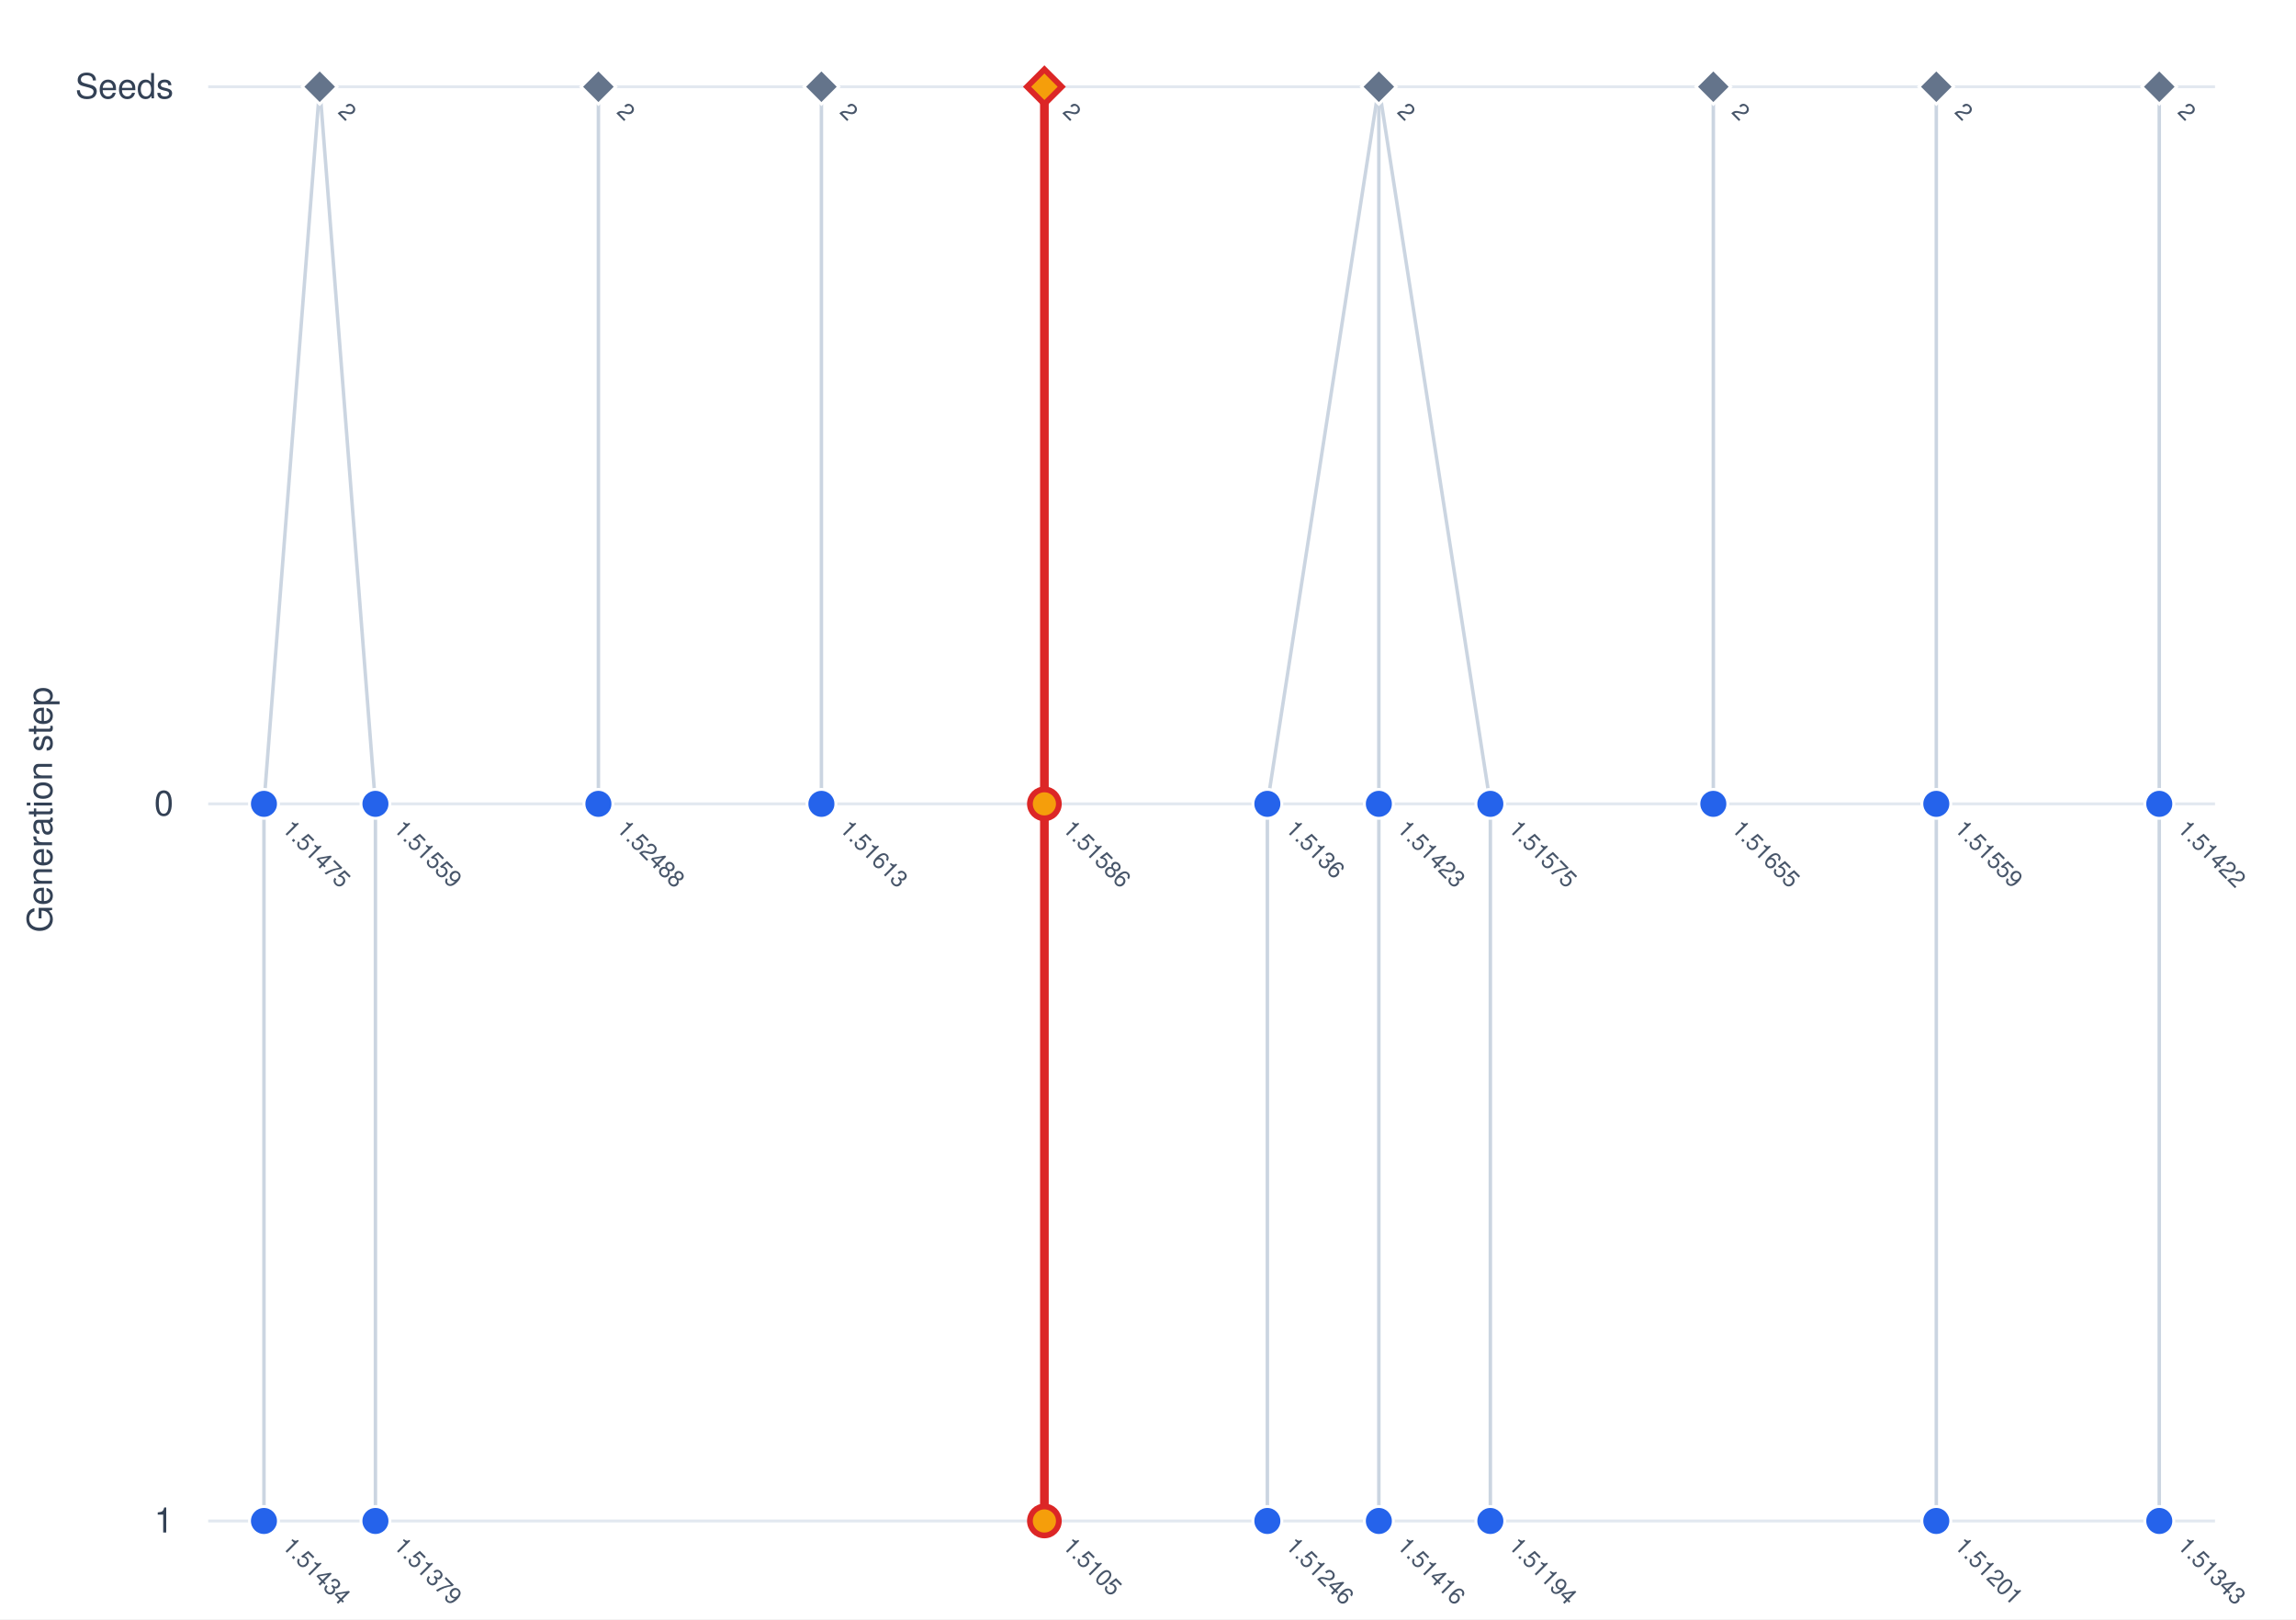
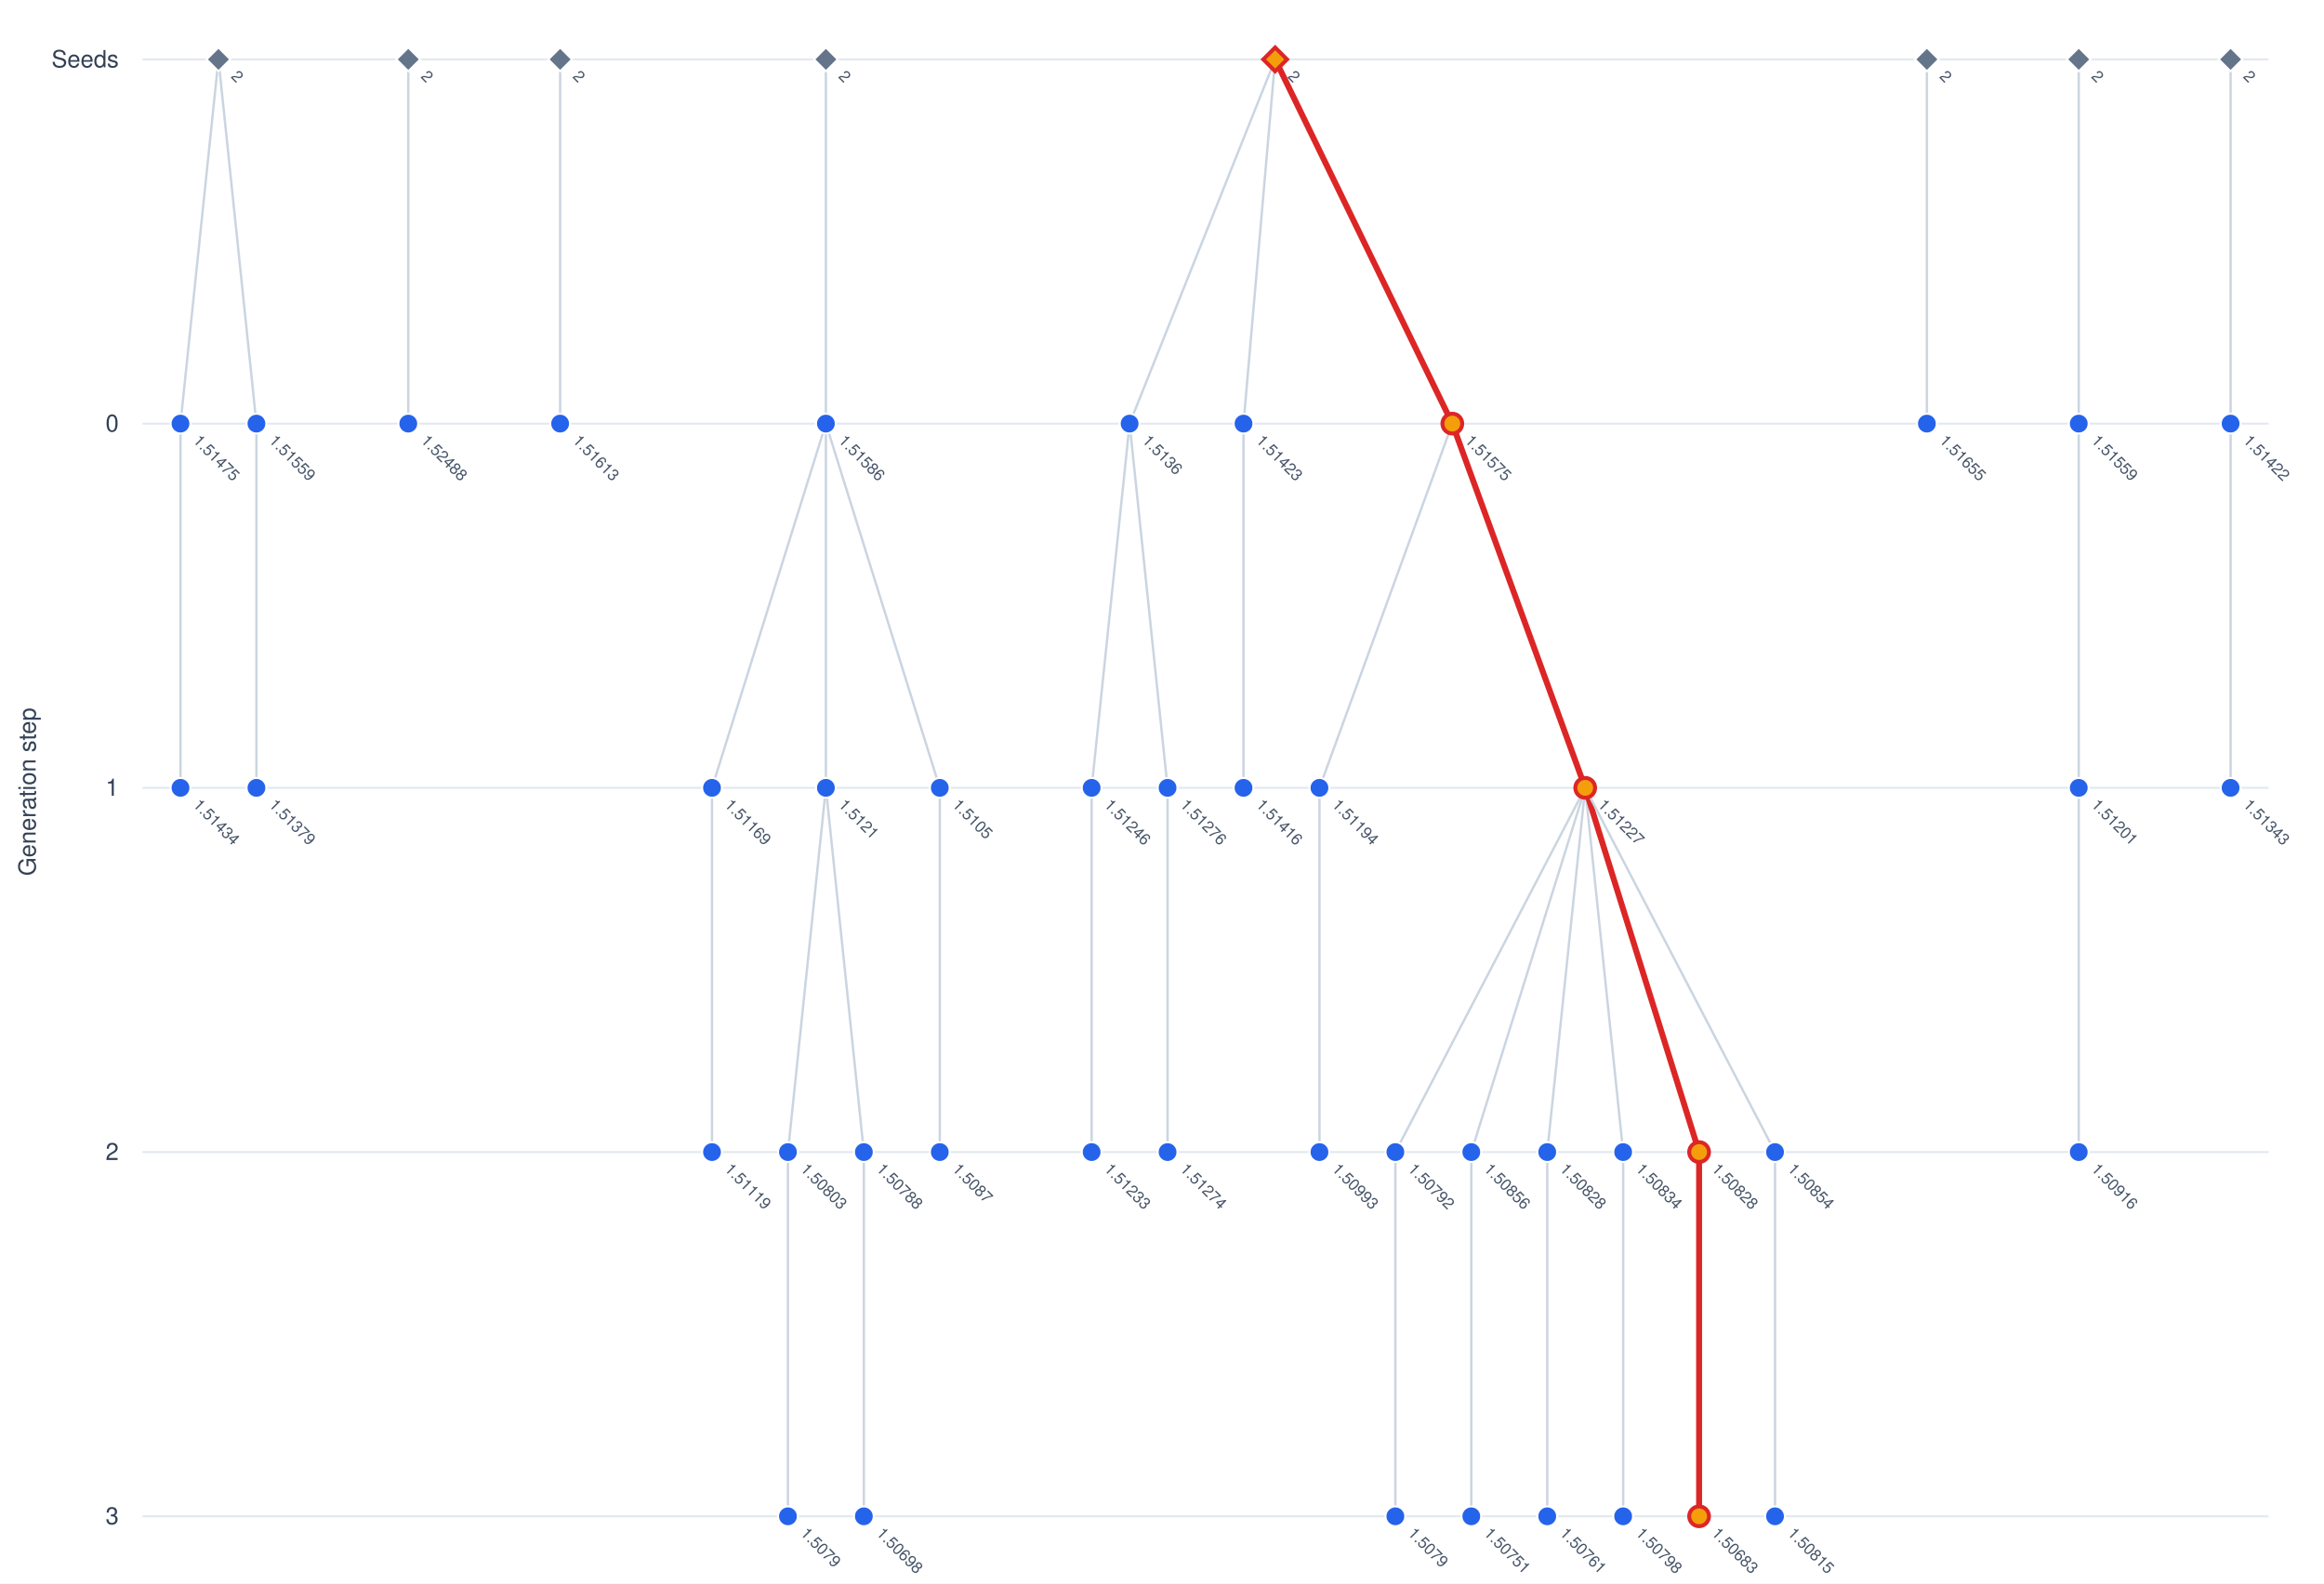
- <svg xmlns="http://www.w3.org/2000/svg" width="794" height="560" viewBox="0 0 794 560">
+ <svg xmlns="http://www.w3.org/2000/svg" width="1174" height="800" viewBox="0 0 1174 800">
  <rect width="100%" height="100%" fill="white" />
  <g font-family="Helvetica,Arial,sans-serif" font-size="12" fill="#334155">
-     <line x1="72" y1="30.00" x2="766" y2="30.00" stroke="#e2e8f0" stroke-width="1" />
+     <line x1="72" y1="30.00" x2="1146" y2="30.00" stroke="#e2e8f0" stroke-width="1" />
    <text x="60" y="34.00" text-anchor="end">Seeds</text>
-     <line x1="72" y1="278.00" x2="766" y2="278.00" stroke="#e2e8f0" stroke-width="1" />
-     <text x="60" y="282.00" text-anchor="end">0</text>
-     <line x1="72" y1="526.00" x2="766" y2="526.00" stroke="#e2e8f0" stroke-width="1" />
-     <text x="60" y="530.00" text-anchor="end">1</text>
-     <line x1="110.56" y1="30.00" x2="91.28" y2="278.00" stroke="#cbd5e1" stroke-width="1.2" />
-     <line x1="110.56" y1="30.00" x2="129.83" y2="278.00" stroke="#cbd5e1" stroke-width="1.2" />
-     <line x1="206.94" y1="30.00" x2="206.94" y2="278.00" stroke="#cbd5e1" stroke-width="1.2" />
-     <line x1="284.06" y1="30.00" x2="284.06" y2="278.00" stroke="#cbd5e1" stroke-width="1.2" />
-     <line x1="361.17" y1="30.00" x2="361.17" y2="278.00" stroke="#dc2626" stroke-width="3" />
-     <line x1="746.72" y1="278.00" x2="746.72" y2="526.00" stroke="#cbd5e1" stroke-width="1.2" />
-     <line x1="91.28" y1="278.00" x2="91.28" y2="526.00" stroke="#cbd5e1" stroke-width="1.2" />
-     <line x1="476.83" y1="30.00" x2="438.28" y2="278.00" stroke="#cbd5e1" stroke-width="1.2" />
-     <line x1="476.83" y1="30.00" x2="476.83" y2="278.00" stroke="#cbd5e1" stroke-width="1.2" />
-     <line x1="476.83" y1="30.00" x2="515.39" y2="278.00" stroke="#cbd5e1" stroke-width="1.2" />
-     <line x1="592.50" y1="30.00" x2="592.50" y2="278.00" stroke="#cbd5e1" stroke-width="1.2" />
-     <line x1="669.61" y1="30.00" x2="669.61" y2="278.00" stroke="#cbd5e1" stroke-width="1.2" />
-     <line x1="438.28" y1="278.00" x2="438.28" y2="526.00" stroke="#cbd5e1" stroke-width="1.2" />
-     <line x1="669.61" y1="278.00" x2="669.61" y2="526.00" stroke="#cbd5e1" stroke-width="1.2" />
-     <line x1="129.83" y1="278.00" x2="129.83" y2="526.00" stroke="#cbd5e1" stroke-width="1.2" />
-     <line x1="476.83" y1="278.00" x2="476.83" y2="526.00" stroke="#cbd5e1" stroke-width="1.2" />
-     <line x1="746.72" y1="30.00" x2="746.72" y2="278.00" stroke="#cbd5e1" stroke-width="1.2" />
-     <line x1="361.17" y1="278.00" x2="361.17" y2="526.00" stroke="#dc2626" stroke-width="3" />
-     <line x1="515.39" y1="278.00" x2="515.39" y2="526.00" stroke="#cbd5e1" stroke-width="1.2" />
-     <circle cx="438.28" cy="526.00" r="5" fill="#2563eb" stroke="white" stroke-width="1" />
-     <text x="444.28" y="535.00" font-size="8" fill="#475569" transform="rotate(45 444.28 535.00)">1.51246</text>
-     <circle cx="592.50" cy="278.00" r="5" fill="#2563eb" stroke="white" stroke-width="1" />
-     <text x="598.50" y="287.00" font-size="8" fill="#475569" transform="rotate(45 598.50 287.00)">1.51655</text>
-     <circle cx="206.94" cy="278.00" r="5" fill="#2563eb" stroke="white" stroke-width="1" />
-     <text x="212.94" y="287.00" font-size="8" fill="#475569" transform="rotate(45 212.94 287.00)">1.52488</text>
-     <polygon points="110.56,24.00 116.56,30.00 110.56,36.00 104.56,30.00" fill="#64748b" stroke="white" stroke-width="1" />
-     <text x="116.56" y="39.00" font-size="8" fill="#475569" transform="rotate(45 116.56 39.00)">2</text>
-     <circle cx="669.61" cy="526.00" r="5" fill="#2563eb" stroke="white" stroke-width="1" />
-     <text x="675.61" y="535.00" font-size="8" fill="#475569" transform="rotate(45 675.61 535.00)">1.51201</text>
-     <circle cx="91.28" cy="526.00" r="5" fill="#2563eb" stroke="white" stroke-width="1" />
-     <text x="97.28" y="535.00" font-size="8" fill="#475569" transform="rotate(45 97.28 535.00)">1.51434</text>
-     <polygon points="206.94,24.00 212.94,30.00 206.94,36.00 200.94,30.00" fill="#64748b" stroke="white" stroke-width="1" />
-     <text x="212.94" y="39.00" font-size="8" fill="#475569" transform="rotate(45 212.94 39.00)">2</text>
-     <circle cx="515.39" cy="526.00" r="5" fill="#2563eb" stroke="white" stroke-width="1" />
-     <text x="521.39" y="535.00" font-size="8" fill="#475569" transform="rotate(45 521.39 535.00)">1.51194</text>
-     <polygon points="284.06,24.00 290.06,30.00 284.06,36.00 278.06,30.00" fill="#64748b" stroke="white" stroke-width="1" />
-     <text x="290.06" y="39.00" font-size="8" fill="#475569" transform="rotate(45 290.06 39.00)">2</text>
-     <polygon points="361.17,24.00 367.17,30.00 361.17,36.00 355.17,30.00" fill="#f59e0b" stroke="#dc2626" stroke-width="2" />
-     <text x="367.17" y="39.00" font-size="8" fill="#475569" transform="rotate(45 367.17 39.00)">2</text>
-     <circle cx="746.72" cy="278.00" r="5" fill="#2563eb" stroke="white" stroke-width="1" />
-     <text x="752.72" y="287.00" font-size="8" fill="#475569" transform="rotate(45 752.72 287.00)">1.51422</text>
-     <circle cx="91.28" cy="278.00" r="5" fill="#2563eb" stroke="white" stroke-width="1" />
-     <text x="97.28" y="287.00" font-size="8" fill="#475569" transform="rotate(45 97.28 287.00)">1.51475</text>
-     <circle cx="476.83" cy="526.00" r="5" fill="#2563eb" stroke="white" stroke-width="1" />
-     <text x="482.83" y="535.00" font-size="8" fill="#475569" transform="rotate(45 482.83 535.00)">1.51416</text>
-     <polygon points="476.83,24.00 482.83,30.00 476.83,36.00 470.83,30.00" fill="#64748b" stroke="white" stroke-width="1" />
-     <text x="482.83" y="39.00" font-size="8" fill="#475569" transform="rotate(45 482.83 39.00)">2</text>
-     <polygon points="592.50,24.00 598.50,30.00 592.50,36.00 586.50,30.00" fill="#64748b" stroke="white" stroke-width="1" />
-     <text x="598.50" y="39.00" font-size="8" fill="#475569" transform="rotate(45 598.50 39.00)">2</text>
-     <polygon points="669.61,24.00 675.61,30.00 669.61,36.00 663.61,30.00" fill="#64748b" stroke="white" stroke-width="1" />
-     <text x="675.61" y="39.00" font-size="8" fill="#475569" transform="rotate(45 675.61 39.00)">2</text>
-     <circle cx="438.28" cy="278.00" r="5" fill="#2563eb" stroke="white" stroke-width="1" />
-     <text x="444.28" y="287.00" font-size="8" fill="#475569" transform="rotate(45 444.28 287.00)">1.5136</text>
-     <circle cx="669.61" cy="278.00" r="5" fill="#2563eb" stroke="white" stroke-width="1" />
-     <text x="675.61" y="287.00" font-size="8" fill="#475569" transform="rotate(45 675.61 287.00)">1.51559</text>
-     <circle cx="129.83" cy="278.00" r="5" fill="#2563eb" stroke="white" stroke-width="1" />
-     <text x="135.83" y="287.00" font-size="8" fill="#475569" transform="rotate(45 135.83 287.00)">1.51559</text>
-     <circle cx="129.83" cy="526.00" r="5" fill="#2563eb" stroke="white" stroke-width="1" />
-     <text x="135.83" y="535.00" font-size="8" fill="#475569" transform="rotate(45 135.83 535.00)">1.51379</text>
-     <circle cx="476.83" cy="278.00" r="5" fill="#2563eb" stroke="white" stroke-width="1" />
-     <text x="482.83" y="287.00" font-size="8" fill="#475569" transform="rotate(45 482.83 287.00)">1.51423</text>
-     <polygon points="746.72,24.00 752.72,30.00 746.72,36.00 740.72,30.00" fill="#64748b" stroke="white" stroke-width="1" />
-     <text x="752.72" y="39.00" font-size="8" fill="#475569" transform="rotate(45 752.72 39.00)">2</text>
-     <circle cx="746.72" cy="526.00" r="5" fill="#2563eb" stroke="white" stroke-width="1" />
-     <text x="752.72" y="535.00" font-size="8" fill="#475569" transform="rotate(45 752.72 535.00)">1.51343</text>
-     <circle cx="284.06" cy="278.00" r="5" fill="#2563eb" stroke="white" stroke-width="1" />
-     <text x="290.06" y="287.00" font-size="8" fill="#475569" transform="rotate(45 290.06 287.00)">1.51613</text>
-     <circle cx="361.17" cy="278.00" r="5" fill="#f59e0b" stroke="#dc2626" stroke-width="2" />
-     <text x="367.17" y="287.00" font-size="8" fill="#475569" transform="rotate(45 367.17 287.00)">1.51586</text>
-     <circle cx="515.39" cy="278.00" r="5" fill="#2563eb" stroke="white" stroke-width="1" />
-     <text x="521.39" y="287.00" font-size="8" fill="#475569" transform="rotate(45 521.39 287.00)">1.51575</text>
-     <circle cx="361.17" cy="526.00" r="5" fill="#f59e0b" stroke="#dc2626" stroke-width="2" />
-     <text x="367.17" y="535.00" font-size="8" fill="#475569" transform="rotate(45 367.17 535.00)">1.5105</text>
-     <text x="18" y="280.00" text-anchor="middle" transform="rotate(-90 18 280.00)">Generation step</text>
+     <line x1="72" y1="214.00" x2="1146" y2="214.00" stroke="#e2e8f0" stroke-width="1" />
+     <text x="60" y="218.00" text-anchor="end">0</text>
+     <line x1="72" y1="398.00" x2="1146" y2="398.00" stroke="#e2e8f0" stroke-width="1" />
+     <text x="60" y="402.00" text-anchor="end">1</text>
+     <line x1="72" y1="582.00" x2="1146" y2="582.00" stroke="#e2e8f0" stroke-width="1" />
+     <text x="60" y="586.00" text-anchor="end">2</text>
+     <line x1="72" y1="766.00" x2="1146" y2="766.00" stroke="#e2e8f0" stroke-width="1" />
+     <text x="60" y="770.00" text-anchor="end">3</text>
+     <line x1="551.46" y1="398.00" x2="551.46" y2="582.00" stroke="#cbd5e1" stroke-width="1.2" />
+     <line x1="704.89" y1="582.00" x2="704.89" y2="766.00" stroke="#cbd5e1" stroke-width="1.2" />
+     <line x1="110.36" y1="30.00" x2="91.18" y2="214.00" stroke="#cbd5e1" stroke-width="1.2" />
+     <line x1="110.36" y1="30.00" x2="129.54" y2="214.00" stroke="#cbd5e1" stroke-width="1.2" />
+     <line x1="1050.11" y1="398.00" x2="1050.11" y2="582.00" stroke="#cbd5e1" stroke-width="1.2" />
+     <line x1="743.25" y1="582.00" x2="743.25" y2="766.00" stroke="#cbd5e1" stroke-width="1.2" />
+     <line x1="781.61" y1="582.00" x2="781.61" y2="766.00" stroke="#cbd5e1" stroke-width="1.2" />
+     <line x1="206.25" y1="30.00" x2="206.25" y2="214.00" stroke="#cbd5e1" stroke-width="1.2" />
+     <line x1="666.54" y1="398.00" x2="666.54" y2="582.00" stroke="#cbd5e1" stroke-width="1.2" />
+     <line x1="819.96" y1="582.00" x2="819.96" y2="766.00" stroke="#cbd5e1" stroke-width="1.2" />
+     <line x1="282.96" y1="30.00" x2="282.96" y2="214.00" stroke="#cbd5e1" stroke-width="1.2" />
+     <line x1="589.82" y1="398.00" x2="589.82" y2="582.00" stroke="#cbd5e1" stroke-width="1.2" />
+     <line x1="417.21" y1="30.00" x2="417.21" y2="214.00" stroke="#cbd5e1" stroke-width="1.2" />
+     <line x1="1126.82" y1="214.00" x2="1126.82" y2="398.00" stroke="#cbd5e1" stroke-width="1.2" />
+     <line x1="91.18" y1="214.00" x2="91.18" y2="398.00" stroke="#cbd5e1" stroke-width="1.2" />
+     <line x1="359.68" y1="398.00" x2="359.68" y2="582.00" stroke="#cbd5e1" stroke-width="1.2" />
+     <line x1="644.16" y1="30.00" x2="570.64" y2="214.00" stroke="#cbd5e1" stroke-width="1.2" />
+     <line x1="644.16" y1="30.00" x2="628.18" y2="214.00" stroke="#cbd5e1" stroke-width="1.2" />
+     <line x1="644.16" y1="30.00" x2="733.66" y2="214.00" stroke="#dc2626" stroke-width="3" />
+     <line x1="973.39" y1="30.00" x2="973.39" y2="214.00" stroke="#cbd5e1" stroke-width="1.2" />
+     <line x1="398.04" y1="582.00" x2="398.04" y2="766.00" stroke="#cbd5e1" stroke-width="1.2" />
+     <line x1="1050.11" y1="30.00" x2="1050.11" y2="214.00" stroke="#cbd5e1" stroke-width="1.2" />
+     <line x1="858.32" y1="582.00" x2="858.32" y2="766.00" stroke="#dc2626" stroke-width="3" />
+     <line x1="436.39" y1="582.00" x2="436.39" y2="766.00" stroke="#cbd5e1" stroke-width="1.2" />
+     <line x1="570.64" y1="214.00" x2="551.46" y2="398.00" stroke="#cbd5e1" stroke-width="1.2" />
+     <line x1="570.64" y1="214.00" x2="589.82" y2="398.00" stroke="#cbd5e1" stroke-width="1.2" />
+     <line x1="896.68" y1="582.00" x2="896.68" y2="766.00" stroke="#cbd5e1" stroke-width="1.2" />
+     <line x1="1050.11" y1="214.00" x2="1050.11" y2="398.00" stroke="#cbd5e1" stroke-width="1.2" />
+     <line x1="800.79" y1="398.00" x2="704.89" y2="582.00" stroke="#cbd5e1" stroke-width="1.2" />
+     <line x1="800.79" y1="398.00" x2="743.25" y2="582.00" stroke="#cbd5e1" stroke-width="1.2" />
+     <line x1="800.79" y1="398.00" x2="781.61" y2="582.00" stroke="#cbd5e1" stroke-width="1.2" />
+     <line x1="800.79" y1="398.00" x2="819.96" y2="582.00" stroke="#cbd5e1" stroke-width="1.2" />
+     <line x1="800.79" y1="398.00" x2="858.32" y2="582.00" stroke="#dc2626" stroke-width="3" />
+     <line x1="800.79" y1="398.00" x2="896.68" y2="582.00" stroke="#cbd5e1" stroke-width="1.2" />
+     <line x1="129.54" y1="214.00" x2="129.54" y2="398.00" stroke="#cbd5e1" stroke-width="1.2" />
+     <line x1="628.18" y1="214.00" x2="628.18" y2="398.00" stroke="#cbd5e1" stroke-width="1.2" />
+     <line x1="1126.82" y1="30.00" x2="1126.82" y2="214.00" stroke="#cbd5e1" stroke-width="1.2" />
+     <line x1="417.21" y1="398.00" x2="398.04" y2="582.00" stroke="#cbd5e1" stroke-width="1.2" />
+     <line x1="417.21" y1="398.00" x2="436.39" y2="582.00" stroke="#cbd5e1" stroke-width="1.2" />
+     <line x1="417.21" y1="214.00" x2="359.68" y2="398.00" stroke="#cbd5e1" stroke-width="1.2" />
+     <line x1="417.21" y1="214.00" x2="417.21" y2="398.00" stroke="#cbd5e1" stroke-width="1.2" />
+     <line x1="417.21" y1="214.00" x2="474.75" y2="398.00" stroke="#cbd5e1" stroke-width="1.2" />
+     <line x1="733.66" y1="214.00" x2="666.54" y2="398.00" stroke="#cbd5e1" stroke-width="1.2" />
+     <line x1="733.66" y1="214.00" x2="800.79" y2="398.00" stroke="#dc2626" stroke-width="3" />
+     <line x1="474.75" y1="398.00" x2="474.75" y2="582.00" stroke="#cbd5e1" stroke-width="1.2" />
+     <circle cx="896.68" cy="766.00" r="5" fill="#2563eb" stroke="white" stroke-width="1" />
+     <text x="902.68" y="775.00" font-size="8" fill="#475569" transform="rotate(45 902.68 775.00)">1.50815</text>
+     <circle cx="551.46" cy="398.00" r="5" fill="#2563eb" stroke="white" stroke-width="1" />
+     <text x="557.46" y="407.00" font-size="8" fill="#475569" transform="rotate(45 557.46 407.00)">1.51246</text>
+     <circle cx="973.39" cy="214.00" r="5" fill="#2563eb" stroke="white" stroke-width="1" />
+     <text x="979.39" y="223.00" font-size="8" fill="#475569" transform="rotate(45 979.39 223.00)">1.51655</text>
+     <circle cx="743.25" cy="766.00" r="5" fill="#2563eb" stroke="white" stroke-width="1" />
+     <text x="749.25" y="775.00" font-size="8" fill="#475569" transform="rotate(45 749.25 775.00)">1.50751</text>
+     <circle cx="206.25" cy="214.00" r="5" fill="#2563eb" stroke="white" stroke-width="1" />
+     <text x="212.25" y="223.00" font-size="8" fill="#475569" transform="rotate(45 212.25 223.00)">1.52488</text>
+     <circle cx="589.82" cy="582.00" r="5" fill="#2563eb" stroke="white" stroke-width="1" />
+     <text x="595.82" y="591.00" font-size="8" fill="#475569" transform="rotate(45 595.82 591.00)">1.51274</text>
+     <circle cx="704.89" cy="582.00" r="5" fill="#2563eb" stroke="white" stroke-width="1" />
+     <text x="710.89" y="591.00" font-size="8" fill="#475569" transform="rotate(45 710.89 591.00)">1.50792</text>
+     <circle cx="704.89" cy="766.00" r="5" fill="#2563eb" stroke="white" stroke-width="1" />
+     <text x="710.89" y="775.00" font-size="8" fill="#475569" transform="rotate(45 710.89 775.00)">1.5079</text>
+     <polygon points="110.36,24.00 116.36,30.00 110.36,36.00 104.36,30.00" fill="#64748b" stroke="white" stroke-width="1" />
+     <text x="116.36" y="39.00" font-size="8" fill="#475569" transform="rotate(45 116.36 39.00)">2</text>
+     <circle cx="1050.11" cy="398.00" r="5" fill="#2563eb" stroke="white" stroke-width="1" />
+     <text x="1056.11" y="407.00" font-size="8" fill="#475569" transform="rotate(45 1056.11 407.00)">1.51201</text>
+     <circle cx="743.25" cy="582.00" r="5" fill="#2563eb" stroke="white" stroke-width="1" />
+     <text x="749.25" y="591.00" font-size="8" fill="#475569" transform="rotate(45 749.25 591.00)">1.50856</text>
+     <circle cx="781.61" cy="582.00" r="5" fill="#2563eb" stroke="white" stroke-width="1" />
+     <text x="787.61" y="591.00" font-size="8" fill="#475569" transform="rotate(45 787.61 591.00)">1.50828</text>
+     <circle cx="91.18" cy="398.00" r="5" fill="#2563eb" stroke="white" stroke-width="1" />
+     <text x="97.18" y="407.00" font-size="8" fill="#475569" transform="rotate(45 97.18 407.00)">1.51434</text>
+     <polygon points="206.25,24.00 212.25,30.00 206.25,36.00 200.25,30.00" fill="#64748b" stroke="white" stroke-width="1" />
+     <text x="212.25" y="39.00" font-size="8" fill="#475569" transform="rotate(45 212.25 39.00)">2</text>
+     <circle cx="666.54" cy="398.00" r="5" fill="#2563eb" stroke="white" stroke-width="1" />
+     <text x="672.54" y="407.00" font-size="8" fill="#475569" transform="rotate(45 672.54 407.00)">1.51194</text>
+     <circle cx="666.54" cy="582.00" r="5" fill="#2563eb" stroke="white" stroke-width="1" />
+     <text x="672.54" y="591.00" font-size="8" fill="#475569" transform="rotate(45 672.54 591.00)">1.50993</text>
+     <circle cx="819.96" cy="582.00" r="5" fill="#2563eb" stroke="white" stroke-width="1" />
+     <text x="825.96" y="591.00" font-size="8" fill="#475569" transform="rotate(45 825.96 591.00)">1.50834</text>
+     <circle cx="858.32" cy="766.00" r="5" fill="#f59e0b" stroke="#dc2626" stroke-width="2" />
+     <text x="864.32" y="775.00" font-size="8" fill="#475569" transform="rotate(45 864.32 775.00)">1.50683</text>
+     <polygon points="282.96,24.00 288.96,30.00 282.96,36.00 276.96,30.00" fill="#64748b" stroke="white" stroke-width="1" />
+     <text x="288.96" y="39.00" font-size="8" fill="#475569" transform="rotate(45 288.96 39.00)">2</text>
+     <circle cx="589.82" cy="398.00" r="5" fill="#2563eb" stroke="white" stroke-width="1" />
+     <text x="595.82" y="407.00" font-size="8" fill="#475569" transform="rotate(45 595.82 407.00)">1.51276</text>
+     <polygon points="417.21,24.00 423.21,30.00 417.21,36.00 411.21,30.00" fill="#64748b" stroke="white" stroke-width="1" />
+     <text x="423.21" y="39.00" font-size="8" fill="#475569" transform="rotate(45 423.21 39.00)">2</text>
+     <circle cx="436.39" cy="766.00" r="5" fill="#2563eb" stroke="white" stroke-width="1" />
+     <text x="442.39" y="775.00" font-size="8" fill="#475569" transform="rotate(45 442.39 775.00)">1.50698</text>
+     <circle cx="1126.82" cy="214.00" r="5" fill="#2563eb" stroke="white" stroke-width="1" />
+     <text x="1132.82" y="223.00" font-size="8" fill="#475569" transform="rotate(45 1132.82 223.00)">1.51422</text>
+     <circle cx="91.18" cy="214.00" r="5" fill="#2563eb" stroke="white" stroke-width="1" />
+     <text x="97.18" y="223.00" font-size="8" fill="#475569" transform="rotate(45 97.18 223.00)">1.51475</text>
+     <circle cx="628.18" cy="398.00" r="5" fill="#2563eb" stroke="white" stroke-width="1" />
+     <text x="634.18" y="407.00" font-size="8" fill="#475569" transform="rotate(45 634.18 407.00)">1.51416</text>
+     <circle cx="359.68" cy="398.00" r="5" fill="#2563eb" stroke="white" stroke-width="1" />
+     <text x="365.68" y="407.00" font-size="8" fill="#475569" transform="rotate(45 365.68 407.00)">1.51169</text>
+     <circle cx="359.68" cy="582.00" r="5" fill="#2563eb" stroke="white" stroke-width="1" />
+     <text x="365.68" y="591.00" font-size="8" fill="#475569" transform="rotate(45 365.68 591.00)">1.51119</text>
+     <circle cx="474.75" cy="582.00" r="5" fill="#2563eb" stroke="white" stroke-width="1" />
+     <text x="480.75" y="591.00" font-size="8" fill="#475569" transform="rotate(45 480.75 591.00)">1.5087</text>
+     <polygon points="644.16,24.00 650.16,30.00 644.16,36.00 638.16,30.00" fill="#f59e0b" stroke="#dc2626" stroke-width="2" />
+     <text x="650.16" y="39.00" font-size="8" fill="#475569" transform="rotate(45 650.16 39.00)">2</text>
+     <circle cx="1050.11" cy="582.00" r="5" fill="#2563eb" stroke="white" stroke-width="1" />
+     <text x="1056.11" y="591.00" font-size="8" fill="#475569" transform="rotate(45 1056.11 591.00)">1.50916</text>
+     <circle cx="781.61" cy="766.00" r="5" fill="#2563eb" stroke="white" stroke-width="1" />
+     <text x="787.61" y="775.00" font-size="8" fill="#475569" transform="rotate(45 787.61 775.00)">1.50761</text>
+     <polygon points="973.39,24.00 979.39,30.00 973.39,36.00 967.39,30.00" fill="#64748b" stroke="white" stroke-width="1" />
+     <text x="979.39" y="39.00" font-size="8" fill="#475569" transform="rotate(45 979.39 39.00)">2</text>
+     <circle cx="551.46" cy="582.00" r="5" fill="#2563eb" stroke="white" stroke-width="1" />
+     <text x="557.46" y="591.00" font-size="8" fill="#475569" transform="rotate(45 557.46 591.00)">1.51233</text>
+     <circle cx="398.04" cy="582.00" r="5" fill="#2563eb" stroke="white" stroke-width="1" />
+     <text x="404.04" y="591.00" font-size="8" fill="#475569" transform="rotate(45 404.04 591.00)">1.50803</text>
+     <polygon points="1050.11,24.00 1056.11,30.00 1050.11,36.00 1044.11,30.00" fill="#64748b" stroke="white" stroke-width="1" />
+     <text x="1056.11" y="39.00" font-size="8" fill="#475569" transform="rotate(45 1056.11 39.00)">2</text>
+     <circle cx="858.32" cy="582.00" r="5" fill="#f59e0b" stroke="#dc2626" stroke-width="2" />
+     <text x="864.32" y="591.00" font-size="8" fill="#475569" transform="rotate(45 864.32 591.00)">1.50828</text>
+     <circle cx="436.39" cy="582.00" r="5" fill="#2563eb" stroke="white" stroke-width="1" />
+     <text x="442.39" y="591.00" font-size="8" fill="#475569" transform="rotate(45 442.39 591.00)">1.50788</text>
+     <circle cx="398.04" cy="766.00" r="5" fill="#2563eb" stroke="white" stroke-width="1" />
+     <text x="404.04" y="775.00" font-size="8" fill="#475569" transform="rotate(45 404.04 775.00)">1.5079</text>
+     <circle cx="570.64" cy="214.00" r="5" fill="#2563eb" stroke="white" stroke-width="1" />
+     <text x="576.64" y="223.00" font-size="8" fill="#475569" transform="rotate(45 576.64 223.00)">1.5136</text>
+     <circle cx="896.68" cy="582.00" r="5" fill="#2563eb" stroke="white" stroke-width="1" />
+     <text x="902.68" y="591.00" font-size="8" fill="#475569" transform="rotate(45 902.68 591.00)">1.50854</text>
+     <circle cx="1050.11" cy="214.00" r="5" fill="#2563eb" stroke="white" stroke-width="1" />
+     <text x="1056.11" y="223.00" font-size="8" fill="#475569" transform="rotate(45 1056.11 223.00)">1.51559</text>
+     <circle cx="800.79" cy="398.00" r="5" fill="#f59e0b" stroke="#dc2626" stroke-width="2" />
+     <text x="806.79" y="407.00" font-size="8" fill="#475569" transform="rotate(45 806.79 407.00)">1.51227</text>
+     <circle cx="129.54" cy="214.00" r="5" fill="#2563eb" stroke="white" stroke-width="1" />
+     <text x="135.54" y="223.00" font-size="8" fill="#475569" transform="rotate(45 135.54 223.00)">1.51559</text>
+     <circle cx="129.54" cy="398.00" r="5" fill="#2563eb" stroke="white" stroke-width="1" />
+     <text x="135.54" y="407.00" font-size="8" fill="#475569" transform="rotate(45 135.54 407.00)">1.51379</text>
+     <circle cx="628.18" cy="214.00" r="5" fill="#2563eb" stroke="white" stroke-width="1" />
+     <text x="634.18" y="223.00" font-size="8" fill="#475569" transform="rotate(45 634.18 223.00)">1.51423</text>
+     <circle cx="819.96" cy="766.00" r="5" fill="#2563eb" stroke="white" stroke-width="1" />
+     <text x="825.96" y="775.00" font-size="8" fill="#475569" transform="rotate(45 825.96 775.00)">1.50798</text>
+     <polygon points="1126.82,24.00 1132.82,30.00 1126.82,36.00 1120.82,30.00" fill="#64748b" stroke="white" stroke-width="1" />
+     <text x="1132.82" y="39.00" font-size="8" fill="#475569" transform="rotate(45 1132.82 39.00)">2</text>
+     <circle cx="417.21" cy="398.00" r="5" fill="#2563eb" stroke="white" stroke-width="1" />
+     <text x="423.21" y="407.00" font-size="8" fill="#475569" transform="rotate(45 423.21 407.00)">1.5121</text>
+     <circle cx="1126.82" cy="398.00" r="5" fill="#2563eb" stroke="white" stroke-width="1" />
+     <text x="1132.82" y="407.00" font-size="8" fill="#475569" transform="rotate(45 1132.82 407.00)">1.51343</text>
+     <circle cx="282.96" cy="214.00" r="5" fill="#2563eb" stroke="white" stroke-width="1" />
+     <text x="288.96" y="223.00" font-size="8" fill="#475569" transform="rotate(45 288.96 223.00)">1.51613</text>
+     <circle cx="417.21" cy="214.00" r="5" fill="#2563eb" stroke="white" stroke-width="1" />
+     <text x="423.21" y="223.00" font-size="8" fill="#475569" transform="rotate(45 423.21 223.00)">1.51586</text>
+     <circle cx="733.66" cy="214.00" r="5" fill="#f59e0b" stroke="#dc2626" stroke-width="2" />
+     <text x="739.66" y="223.00" font-size="8" fill="#475569" transform="rotate(45 739.66 223.00)">1.51575</text>
+     <circle cx="474.75" cy="398.00" r="5" fill="#2563eb" stroke="white" stroke-width="1" />
+     <text x="480.75" y="407.00" font-size="8" fill="#475569" transform="rotate(45 480.75 407.00)">1.5105</text>
+     <text x="18" y="400.00" text-anchor="middle" transform="rotate(-90 18 400.00)">Generation step</text>
  </g>
</svg>
